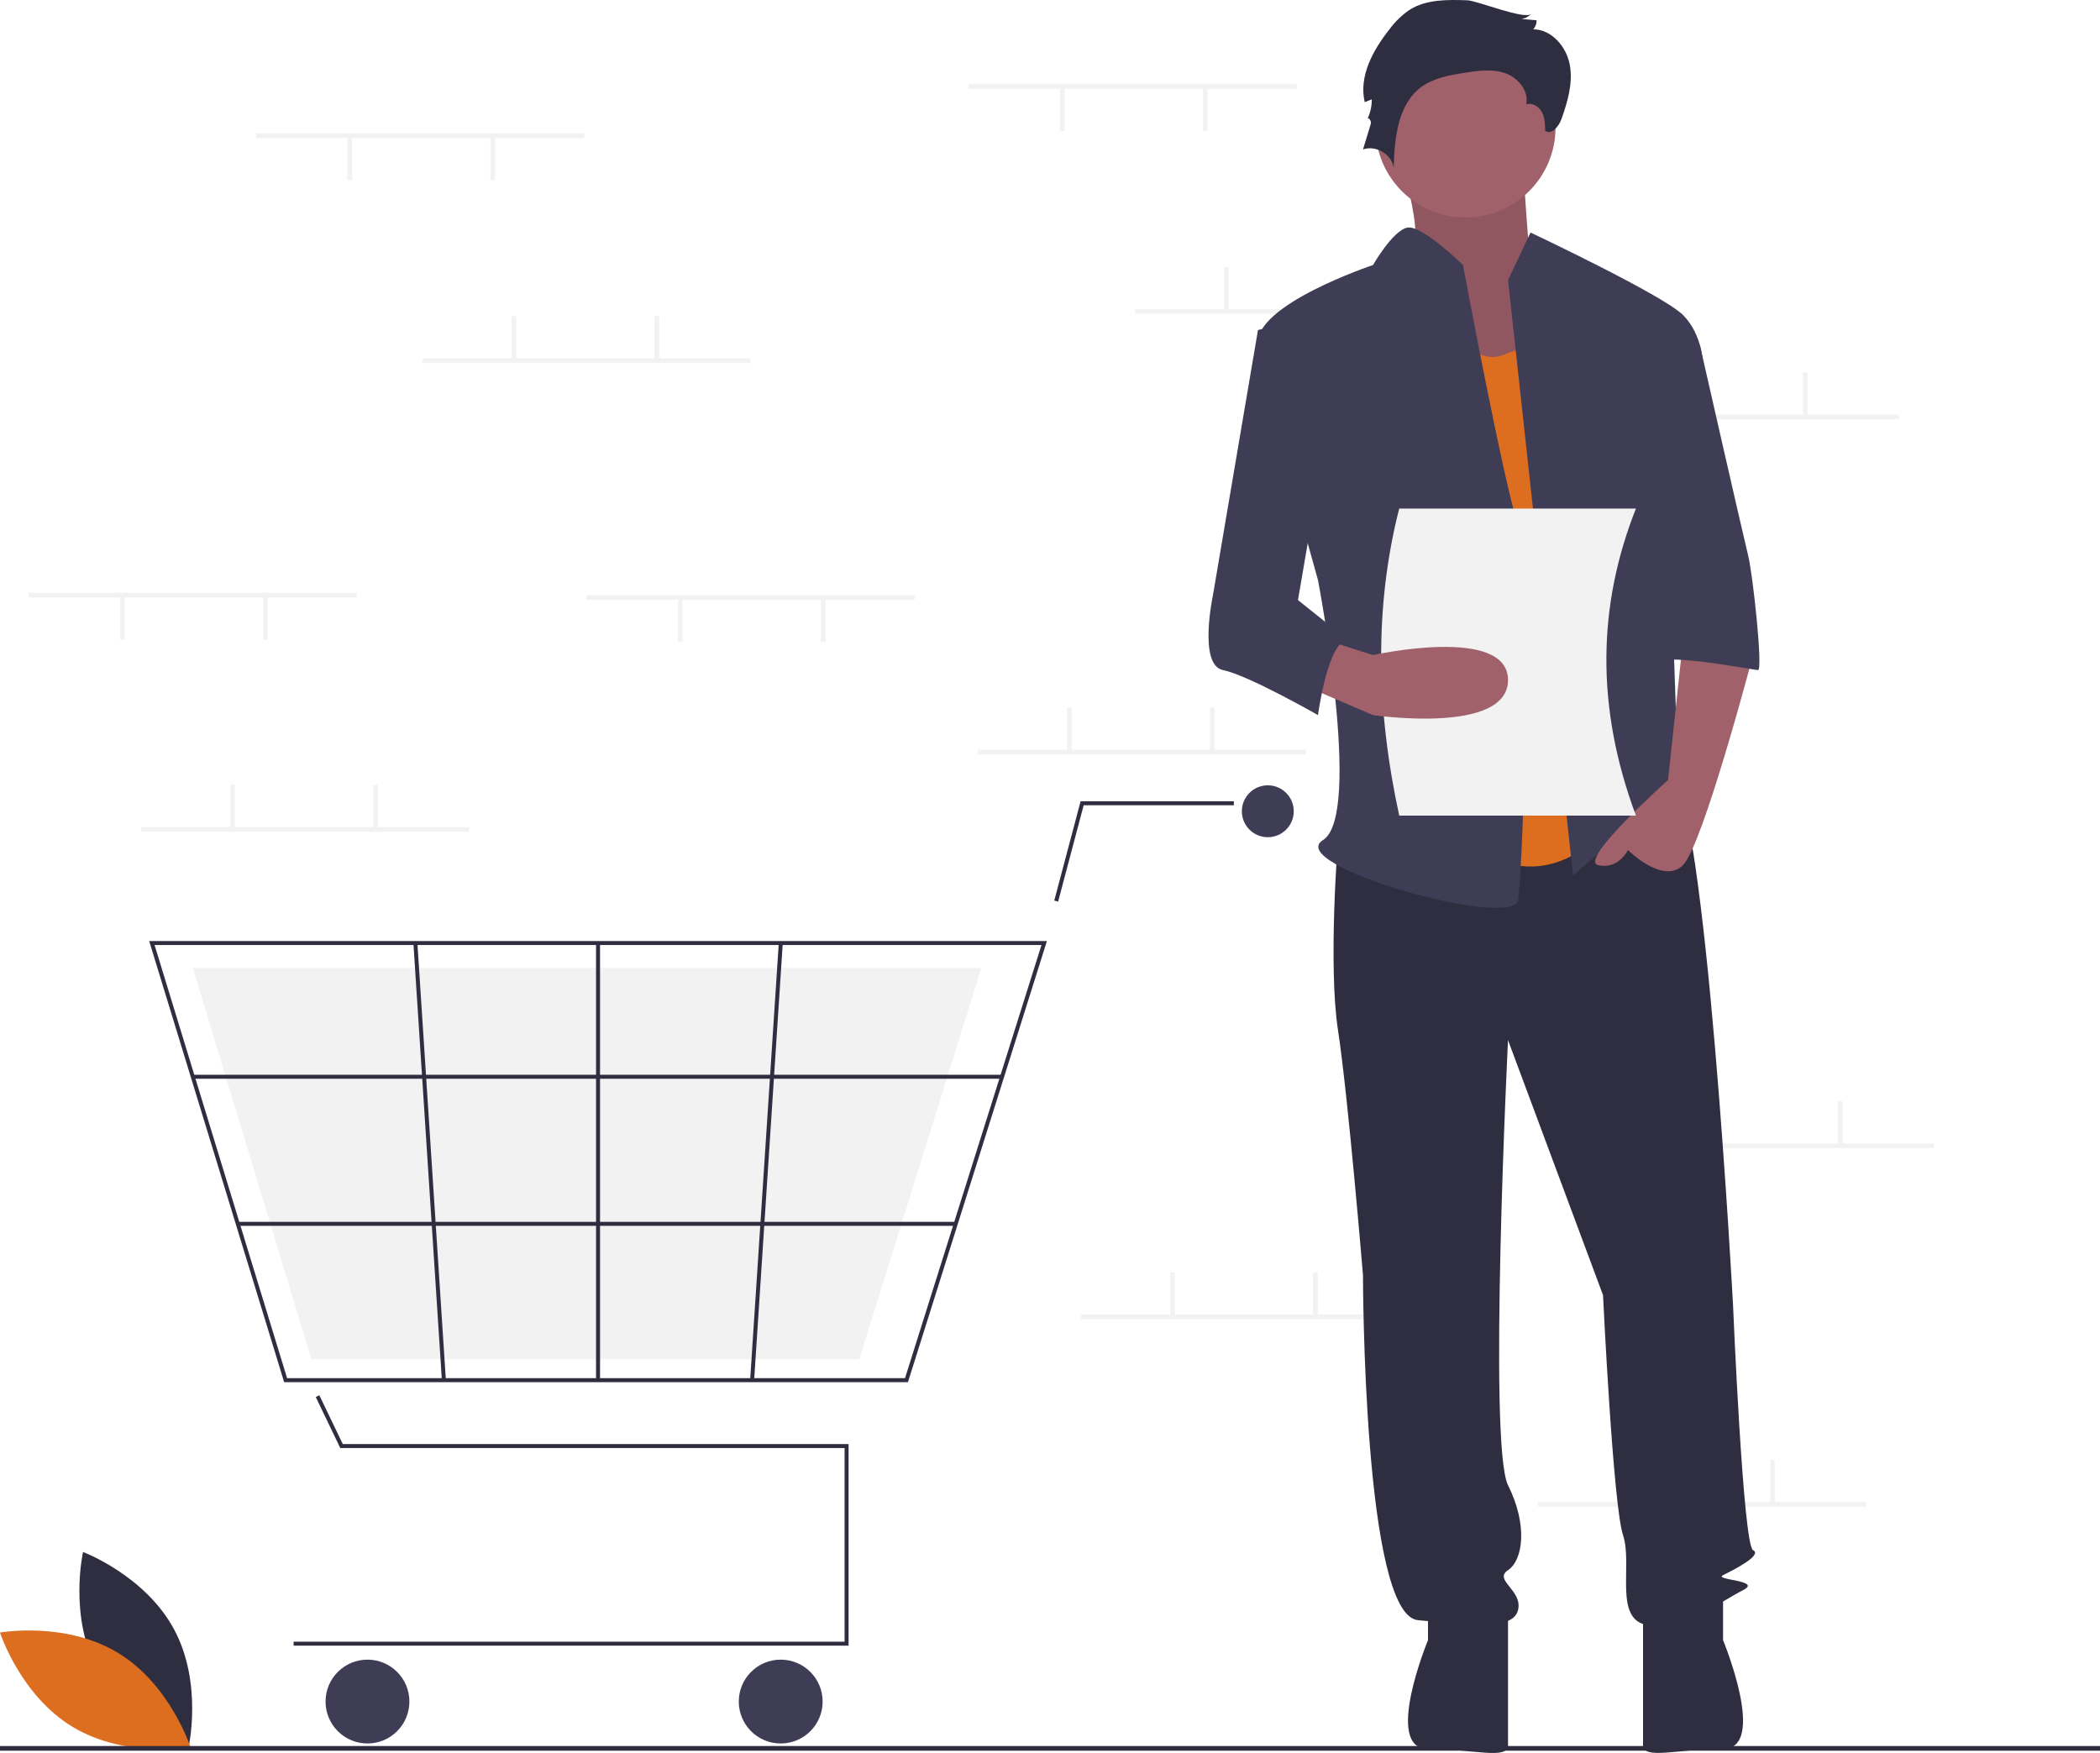
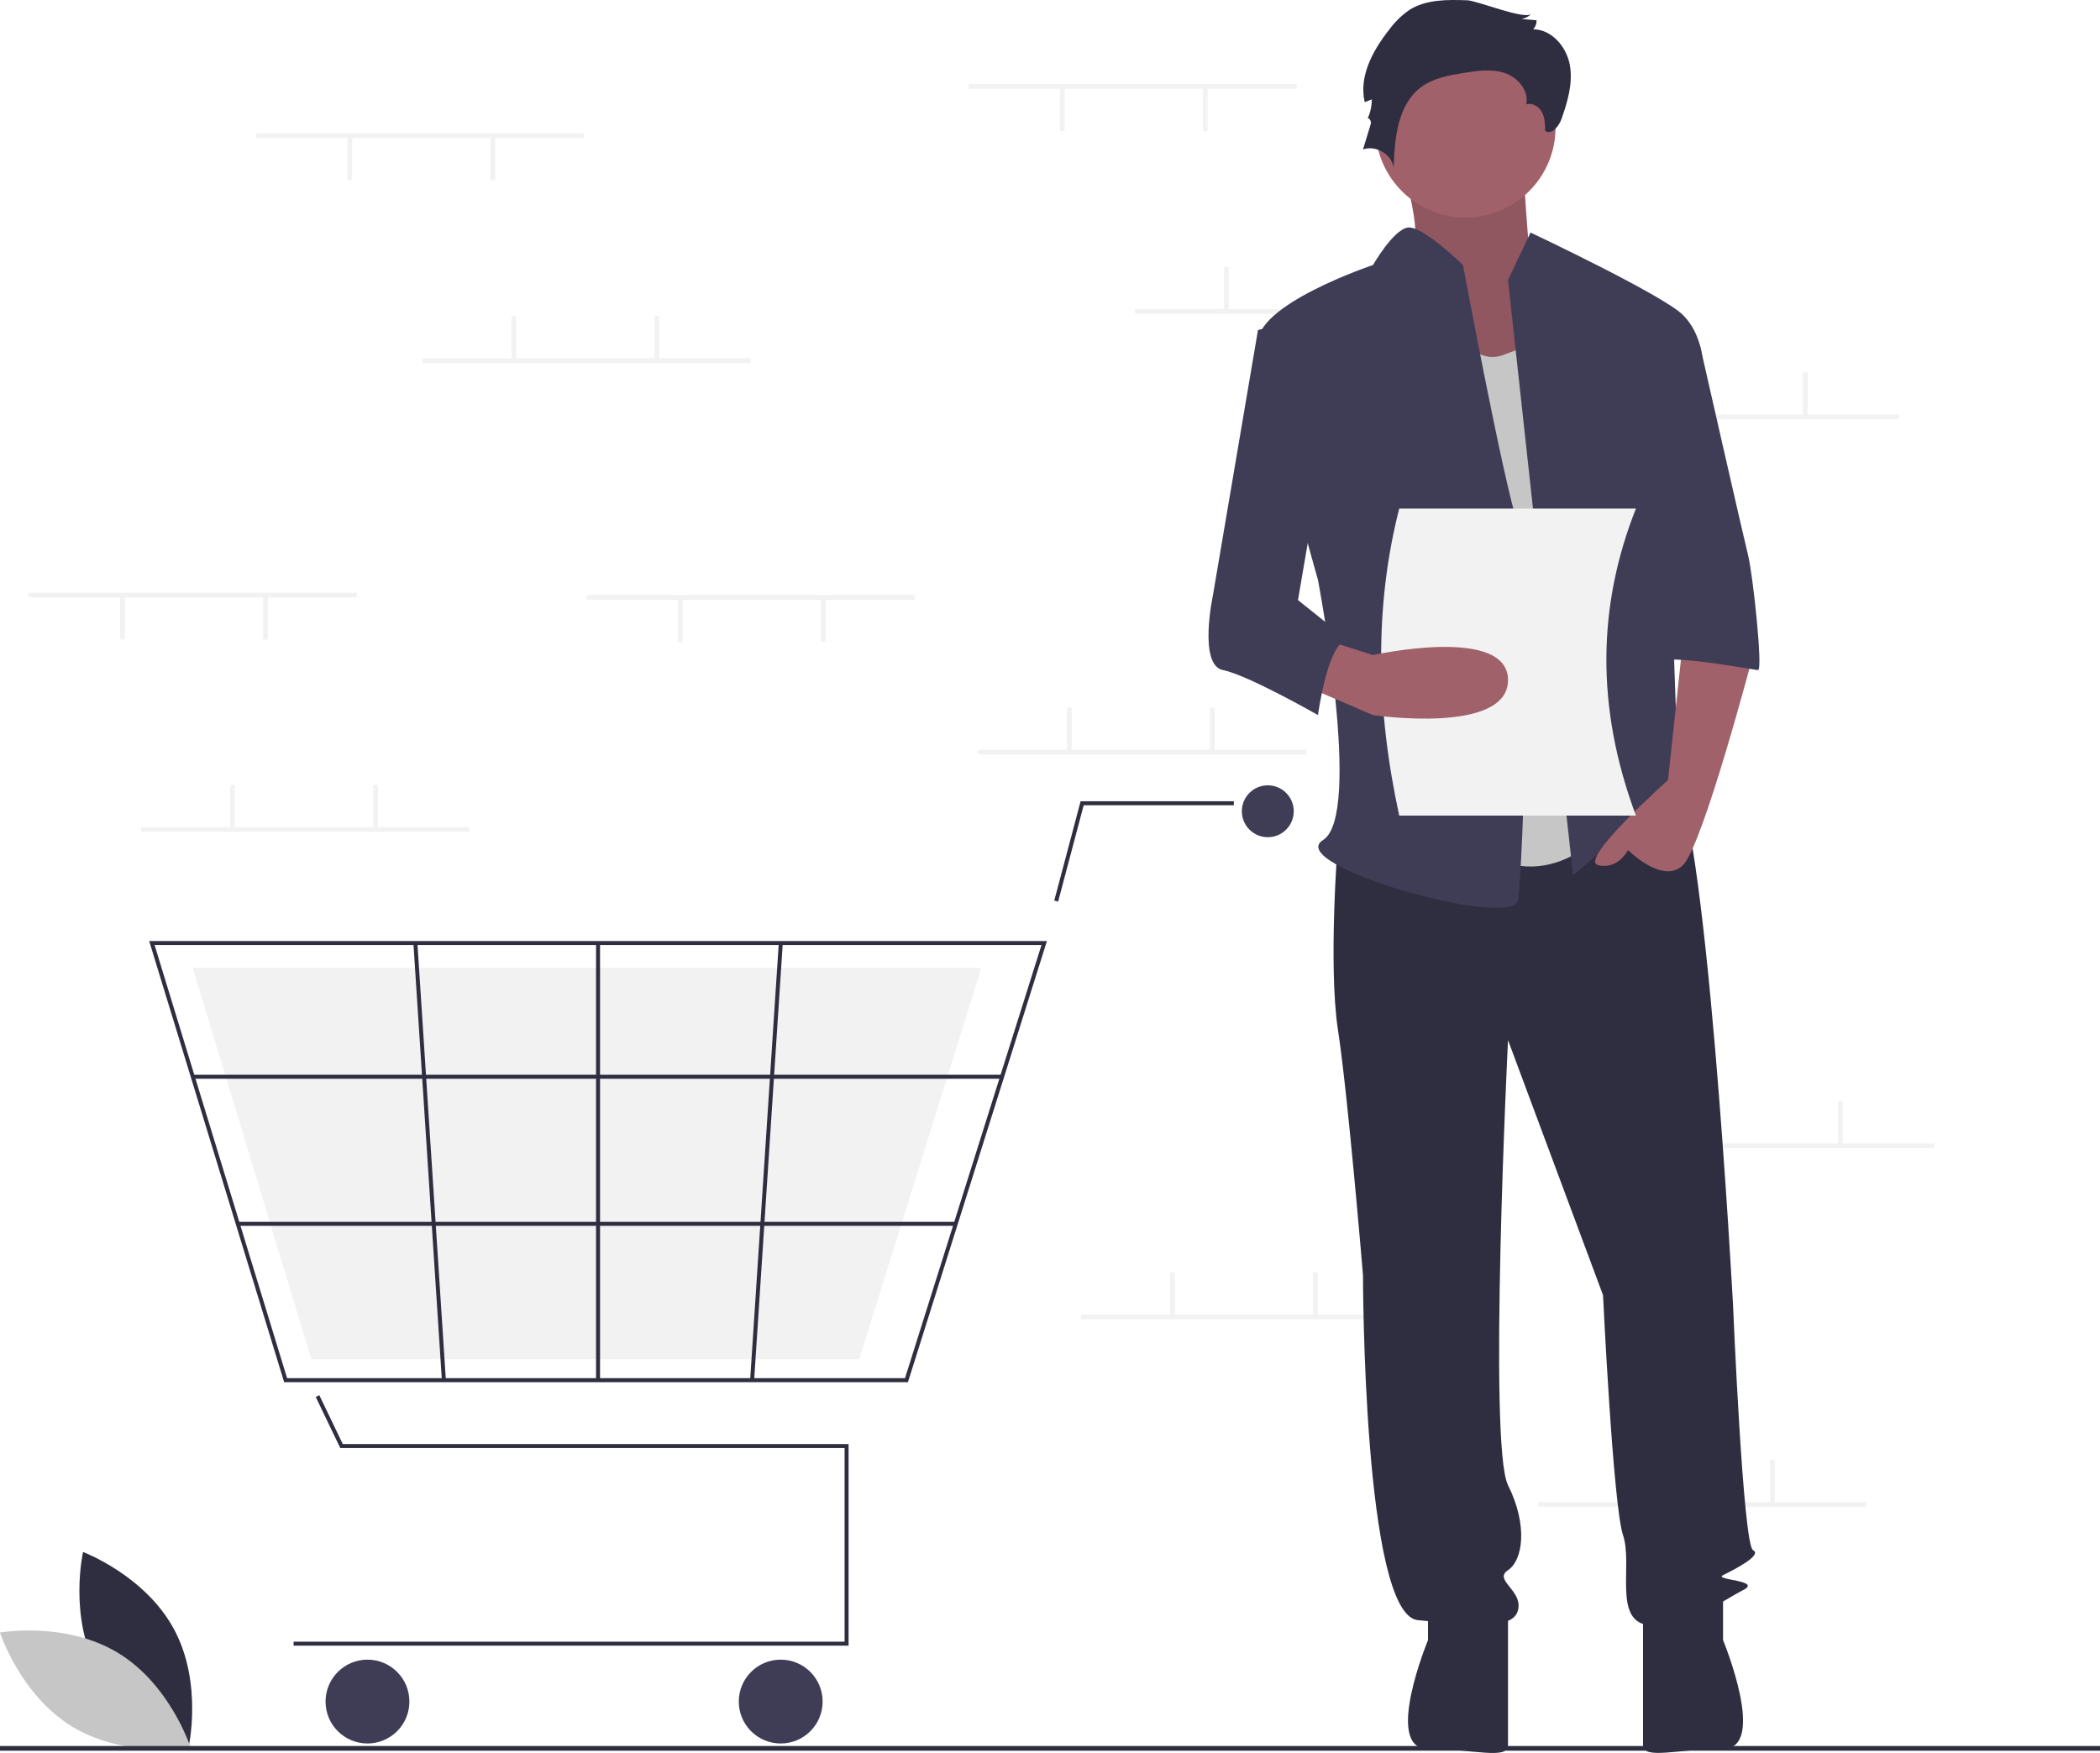
<svg xmlns="http://www.w3.org/2000/svg" data-name="Layer 1" width="896" height="747.971" viewBox="0 0 896 747.971">
  <path d="M193.634,788.752c12.428,23.049,38.806,32.944,38.806,32.944s6.227-27.475-6.201-50.524-38.806-32.944-38.806-32.944S181.206,765.703,193.634,788.752Z" transform="translate(-152 -76.01429)" fill="#2f2e41" />
-   <path d="M202.177,781.169c22.438,13.5,31.08,40.314,31.08,40.314s-27.738,4.927-50.177-8.573S152,772.596,152,772.596,179.738,767.67,202.177,781.169Z" transform="translate(-152 -76.01429)" fill="#dd6e20" />
+   <path d="M202.177,781.169c22.438,13.5,31.08,40.314,31.08,40.314s-27.738,4.927-50.177-8.573S152,772.596,152,772.596,179.738,767.67,202.177,781.169Z" transform="translate(-152 -76.01429)" fill="#C6C6C6" />
  <rect x="413.248" y="35.908" width="140" height="2" fill="#f2f2f2" />
  <rect x="513.249" y="37.408" width="2" height="18.5" fill="#f2f2f2" />
  <rect x="452.248" y="37.408" width="2" height="18.5" fill="#f2f2f2" />
  <rect x="484.248" y="131.908" width="140" height="2" fill="#f2f2f2" />
  <rect x="522.249" y="113.908" width="2" height="18.5" fill="#f2f2f2" />
  <rect x="583.249" y="113.908" width="2" height="18.5" fill="#f2f2f2" />
  <rect x="670.249" y="176.908" width="140" height="2" fill="#f2f2f2" />
  <rect x="708.249" y="158.908" width="2" height="18.5" fill="#f2f2f2" />
  <rect x="769.249" y="158.908" width="2" height="18.5" fill="#f2f2f2" />
  <rect x="656.249" y="640.908" width="140" height="2" fill="#f2f2f2" />
  <rect x="694.249" y="622.908" width="2" height="18.5" fill="#f2f2f2" />
  <rect x="755.249" y="622.908" width="2" height="18.5" fill="#f2f2f2" />
  <rect x="417.248" y="319.908" width="140" height="2" fill="#f2f2f2" />
  <rect x="455.248" y="301.908" width="2" height="18.5" fill="#f2f2f2" />
  <rect x="516.249" y="301.908" width="2" height="18.5" fill="#f2f2f2" />
  <rect x="461.248" y="560.908" width="140" height="2" fill="#f2f2f2" />
  <rect x="499.248" y="542.908" width="2" height="18.5" fill="#f2f2f2" />
  <rect x="560.249" y="542.908" width="2" height="18.5" fill="#f2f2f2" />
  <rect x="685.249" y="487.908" width="140" height="2" fill="#f2f2f2" />
  <rect x="723.249" y="469.908" width="2" height="18.5" fill="#f2f2f2" />
  <rect x="784.249" y="469.908" width="2" height="18.5" fill="#f2f2f2" />
  <polygon points="362.06 702.184 125.274 702.184 125.274 700.481 360.356 700.481 360.356 617.861 145.18 617.861 134.727 596.084 136.263 595.347 146.252 616.157 362.06 616.157 362.06 702.184" fill="#2f2e41" />
  <circle cx="156.789" cy="726.033" r="17.887" fill="#3f3d56" />
  <circle cx="333.101" cy="726.033" r="17.887" fill="#3f3d56" />
  <circle cx="540.927" cy="346.153" r="11.073" fill="#3f3d56" />
  <path d="M539.385,665.767H273.237L215.648,477.531H598.693l-.349,1.108Zm-264.889-1.704H538.136l58.234-184.83H217.951Z" transform="translate(-152 -76.01429)" fill="#2f2e41" />
  <polygon points="366.61 579.958 132.842 579.958 82.26 413.015 418.701 413.015 418.395 413.998 366.61 579.958" fill="#f2f2f2" />
  <polygon points="451.465 384.7 449.818 384.263 461.059 341.894 526.448 341.894 526.448 343.598 462.37 343.598 451.465 384.7" fill="#2f2e41" />
  <rect x="82.258" y="458.584" width="345.293" height="1.704" fill="#2f2e41" />
  <rect x="101.459" y="521.344" width="306.319" height="1.704" fill="#2f2e41" />
  <rect x="254.314" y="402.368" width="1.704" height="186.533" fill="#2f2e41" />
  <rect x="385.557" y="570.797" width="186.929" height="1.704" transform="translate(-274.7392 936.235) rotate(-86.24919)" fill="#2f2e41" />
  <rect x="334.457" y="478.185" width="1.704" height="186.929" transform="translate(-188.4687 -52.99638) rotate(-3.729)" fill="#2f2e41" />
  <rect y="745" width="896" height="2" fill="#2f2e41" />
  <path d="M747.411,137.89s14.618,41.606,5.622,48.007S783.394,244.573,783.394,244.573l47.229-12.802-25.863-43.74s-3.373-43.74-3.373-50.141S747.411,137.89,747.411,137.89Z" transform="translate(-152 -76.01429)" fill="#a0616a" />
  <path d="M747.411,137.89s14.618,41.606,5.622,48.007S783.394,244.573,783.394,244.573l47.229-12.802-25.863-43.74s-3.373-43.74-3.373-50.141S747.411,137.89,747.411,137.89Z" transform="translate(-152 -76.01429)" opacity="0.1" />
  <path d="M722.874,434.468s-4.267,53.341,0,81.079,10.668,104.549,10.668,104.549,0,145.089,23.47,147.222,40.539,4.267,42.673-4.267-10.668-12.802-4.267-17.069,8.535-19.203,0-36.272,0-189.895,0-189.895l40.539,108.816s4.267,89.614,8.535,102.415-4.267,36.272,10.668,38.406,32.005-10.668,40.539-14.936-12.802-4.267-8.535-6.401,17.069-8.535,12.802-10.668-8.535-104.549-8.535-104.549S879.697,414.199,864.762,405.664s-24.537,6.166-24.537,6.166Z" transform="translate(-152 -76.01429)" fill="#2f2e41" />
  <path d="M761.279,758.784v17.069s-19.203,46.399,0,46.399,34.138,4.808,34.138-1.593V763.051Z" transform="translate(-152 -76.01429)" fill="#2f2e41" />
  <path d="M887.165,758.754v17.069s19.203,46.399,0,46.399-34.138,4.808-34.138-1.593V763.021Z" transform="translate(-152 -76.01429)" fill="#2f2e41" />
  <circle cx="625.282" cy="54.408" r="38.406" fill="#a0616a" />
-   <path d="M765.547,201.9s10.668,32.005,27.738,25.604l17.069-6.401L840.225,425.934s-23.47,34.138-57.609,12.802S765.547,201.9,765.547,201.9Z" transform="translate(-152 -76.01429)" fill="#dd6e20" />
+   <path d="M765.547,201.9s10.668,32.005,27.738,25.604l17.069-6.401L840.225,425.934s-23.47,34.138-57.609,12.802S765.547,201.9,765.547,201.9Z" transform="translate(-152 -76.01429)" fill="#C6C6C6" />
  <path d="M795.418,195.499l9.601-20.27s56.542,26.671,65.076,35.205,8.535,21.337,8.535,21.337l-14.936,53.341s4.267,117.351,4.267,121.618,14.936,27.738,4.267,19.203-12.802-17.069-21.337-4.267-27.738,27.738-27.738,27.738Z" transform="translate(-152 -76.01429)" fill="#3f3d56" />
  <path d="M870.096,349.122l-6.401,59.742s-38.406,34.138-29.871,36.272,12.802-6.401,12.802-6.401,14.936,14.936,23.47,6.401S899.967,355.523,899.967,355.523Z" transform="translate(-152 -76.01429)" fill="#a0616a" />
  <path d="M778.1,76.144c-8.514-.304-17.625-.455-24.804,4.133a36.313,36.313,0,0,0-8.572,8.392c-6.992,8.838-13.033,19.959-10.436,30.925l3.016-1.176a19.751,19.751,0,0,1-1.905,8.463c.425-1.235,1.847.762,1.466,2.011L733.543,139.792c5.462-2.002,12.257,2.052,13.088,7.81.38-12.661,1.693-27.18,11.964-34.593,5.18-3.739,11.735-4.88,18.042-5.894,5.818-.935,11.918-1.827,17.491.089s10.319,7.615,9.055,13.371c2.57-.885,5.444.906,6.713,3.309s1.337,5.237,1.375,7.955c2.739,1.936,5.856-1.908,6.973-5.071,2.62-7.424,4.949-15.327,3.538-23.073s-7.723-15.148-15.596-15.174a5.467,5.467,0,0,0,1.422-3.849l-6.489-.548a7.172,7.172,0,0,0,4.286-2.26C802.798,84.731,782.313,76.295,778.1,76.144Z" transform="translate(-152 -76.01429)" fill="#2f2e41" />
  <path d="M776.215,189.098s-17.369-17.021-23.62-15.978S737.809,189.098,737.809,189.098s-51.208,17.069-49.074,34.138S714.339,323.518,714.339,323.518s19.203,100.282,2.134,110.95,81.079,38.406,83.213,25.604,6.401-140.821,0-160.024S776.215,189.098,776.215,189.098Z" transform="translate(-152 -76.01429)" fill="#3f3d56" />
  <path d="M850.893,223.236h26.383S895.7,304.315,897.833,312.85s6.401,49.074,4.267,49.074-44.807-8.535-44.807-2.134Z" transform="translate(-152 -76.01429)" fill="#3f3d56" />
  <path d="M850,424.014H749c-9.856-45.34-10.68-89.146,0-131H850C833.701,334.115,832.682,377.621,850,424.014Z" transform="translate(-152 -76.01429)" fill="#f2f2f2" />
  <path d="M707.938,368.325,737.809,381.127s57.609,8.535,57.609-14.936-57.609-10.668-57.609-10.668L718.605,349.383Z" transform="translate(-152 -76.01429)" fill="#a0616a" />
  <path d="M714.339,210.435l-25.604,6.401L669.532,329.919s-6.401,29.871,4.267,32.005S714.339,381.127,714.339,381.127s4.267-32.005,12.802-32.005L705.804,332.053,718.606,257.375Z" transform="translate(-152 -76.01429)" fill="#3f3d56" />
  <rect x="60.248" y="352.908" width="140" height="2" fill="#f2f2f2" />
  <rect x="98.249" y="334.908" width="2" height="18.5" fill="#f2f2f2" />
  <rect x="159.249" y="334.908" width="2" height="18.5" fill="#f2f2f2" />
  <rect x="109.249" y="56.908" width="140" height="2" fill="#f2f2f2" />
  <rect x="209.249" y="58.408" width="2" height="18.5" fill="#f2f2f2" />
  <rect x="148.249" y="58.408" width="2" height="18.5" fill="#f2f2f2" />
  <rect x="250.249" y="253.908" width="140" height="2" fill="#f2f2f2" />
  <rect x="350.248" y="255.408" width="2" height="18.5" fill="#f2f2f2" />
  <rect x="289.248" y="255.408" width="2" height="18.5" fill="#f2f2f2" />
  <rect x="12.248" y="252.908" width="140" height="2" fill="#f2f2f2" />
  <rect x="112.249" y="254.408" width="2" height="18.5" fill="#f2f2f2" />
  <rect x="51.248" y="254.408" width="2" height="18.5" fill="#f2f2f2" />
  <rect x="180.249" y="152.908" width="140" height="2" fill="#f2f2f2" />
  <rect x="218.249" y="134.908" width="2" height="18.5" fill="#f2f2f2" />
  <rect x="279.248" y="134.908" width="2" height="18.5" fill="#f2f2f2" />
</svg>
